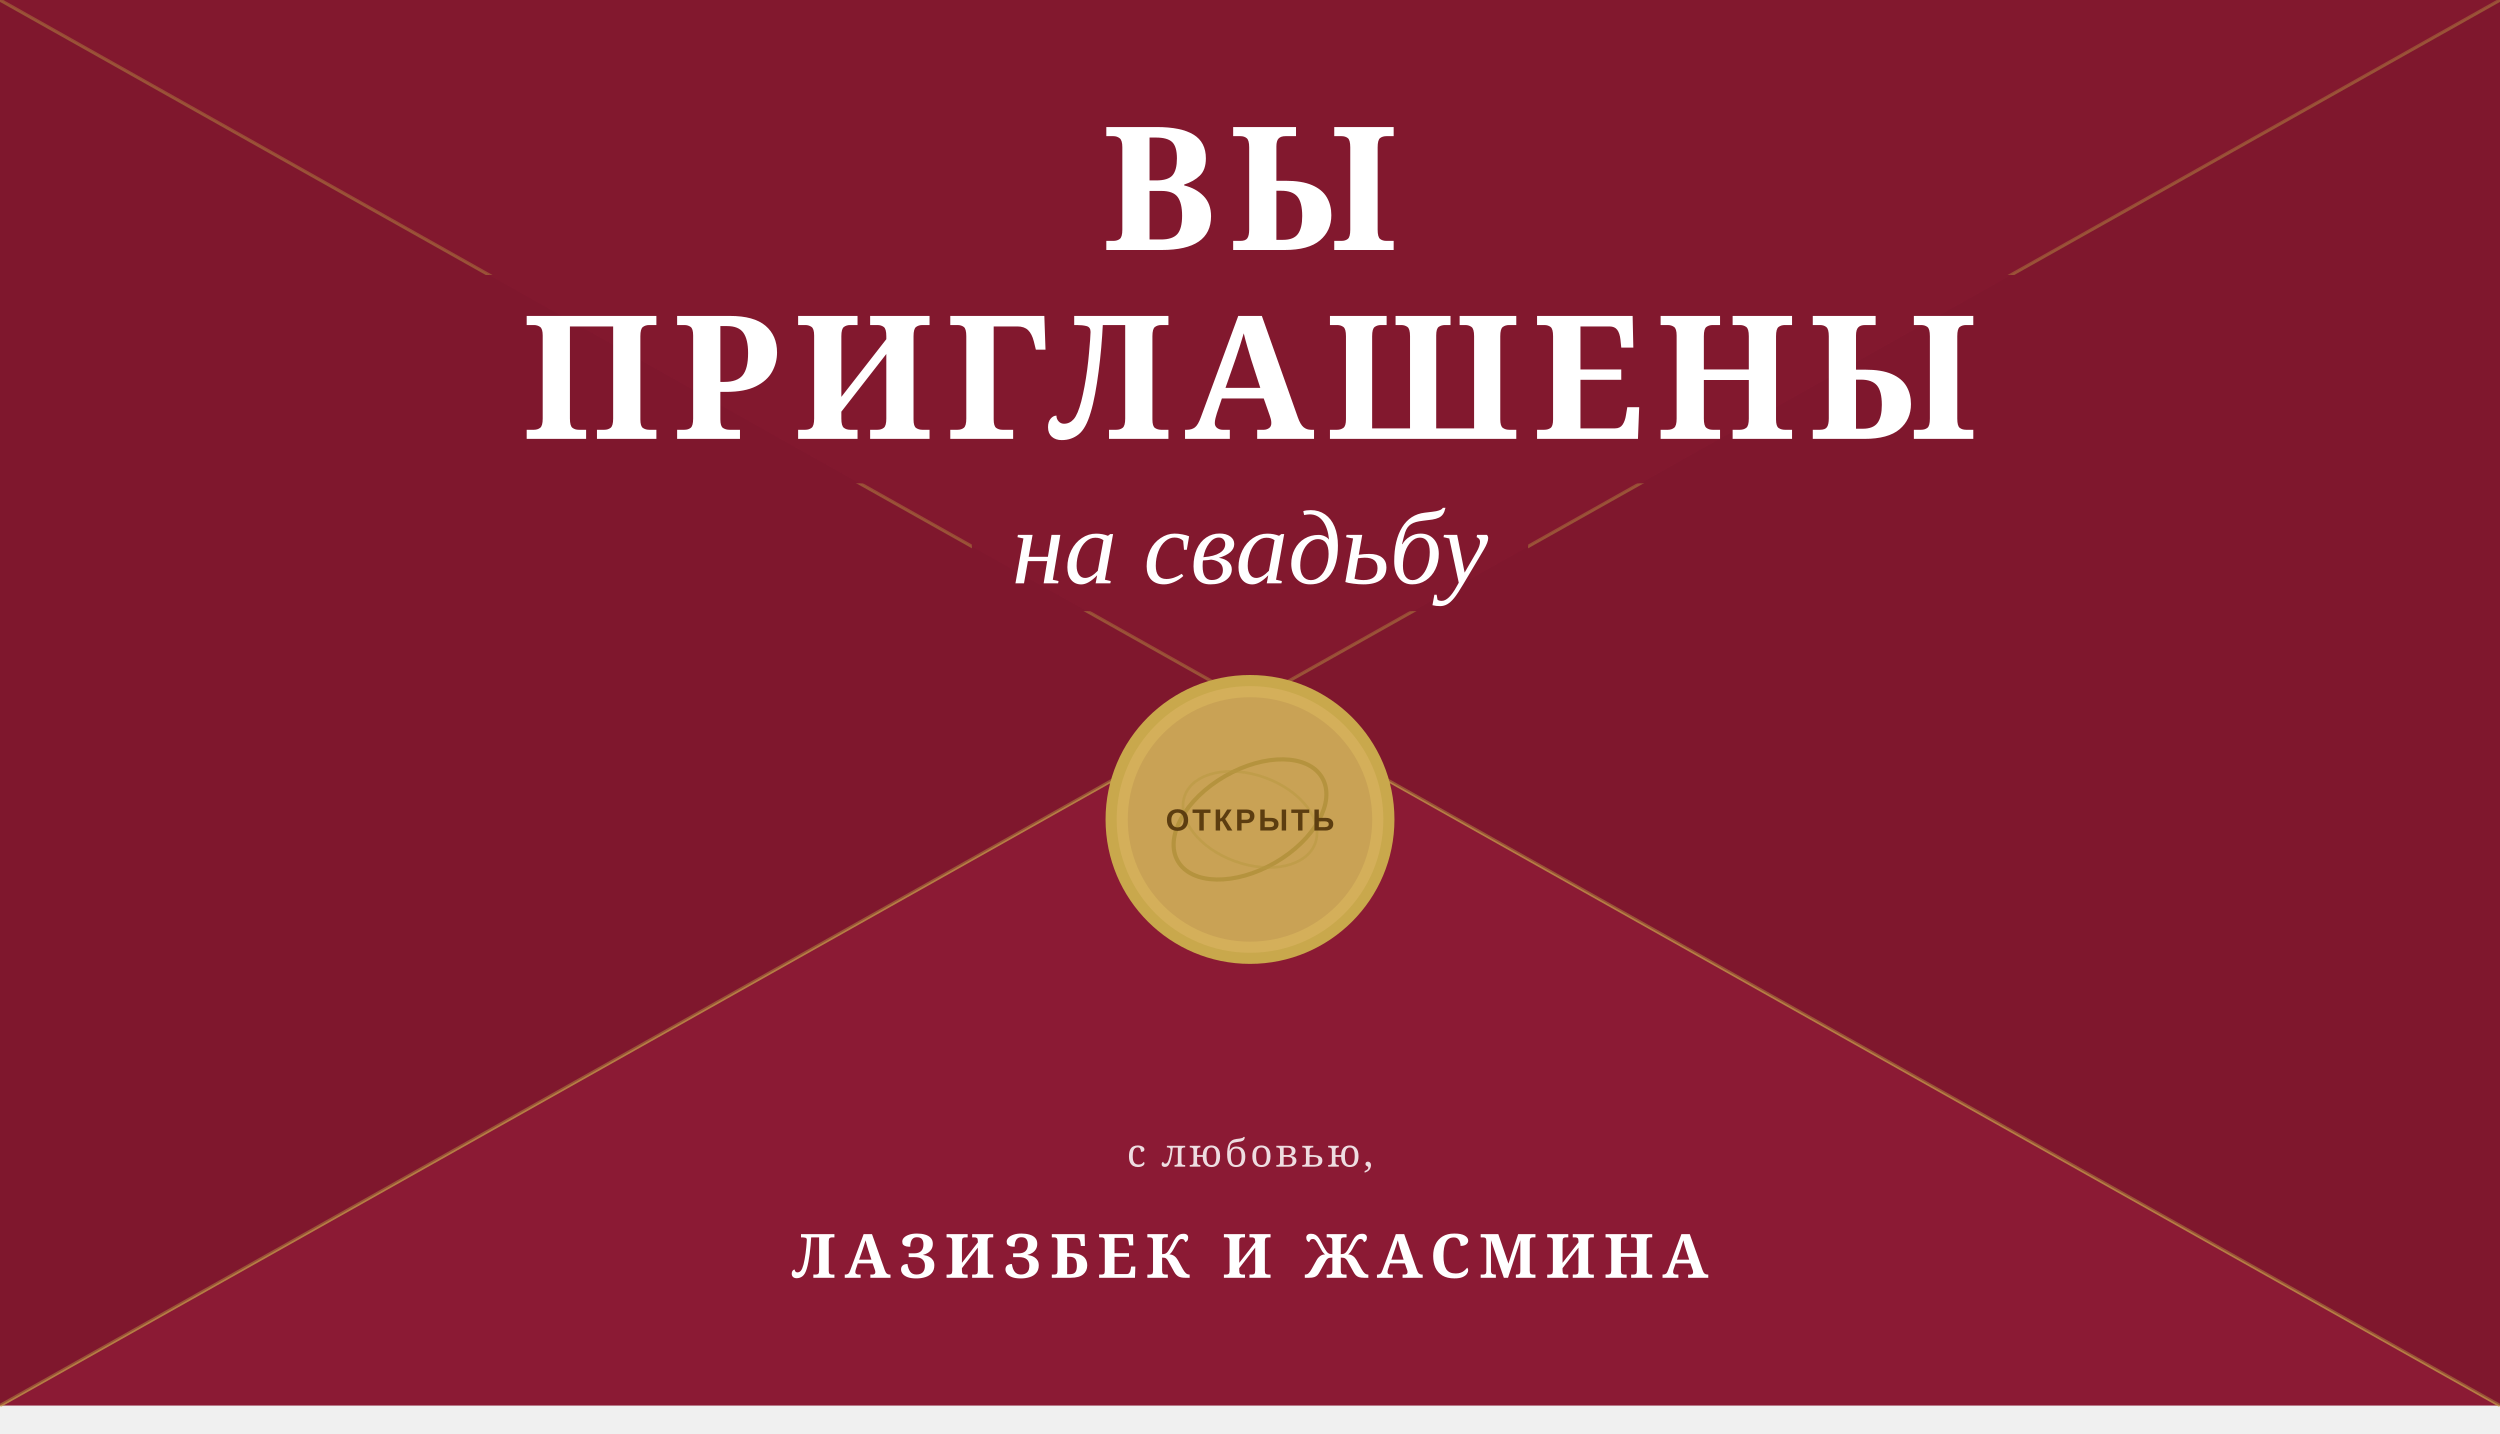
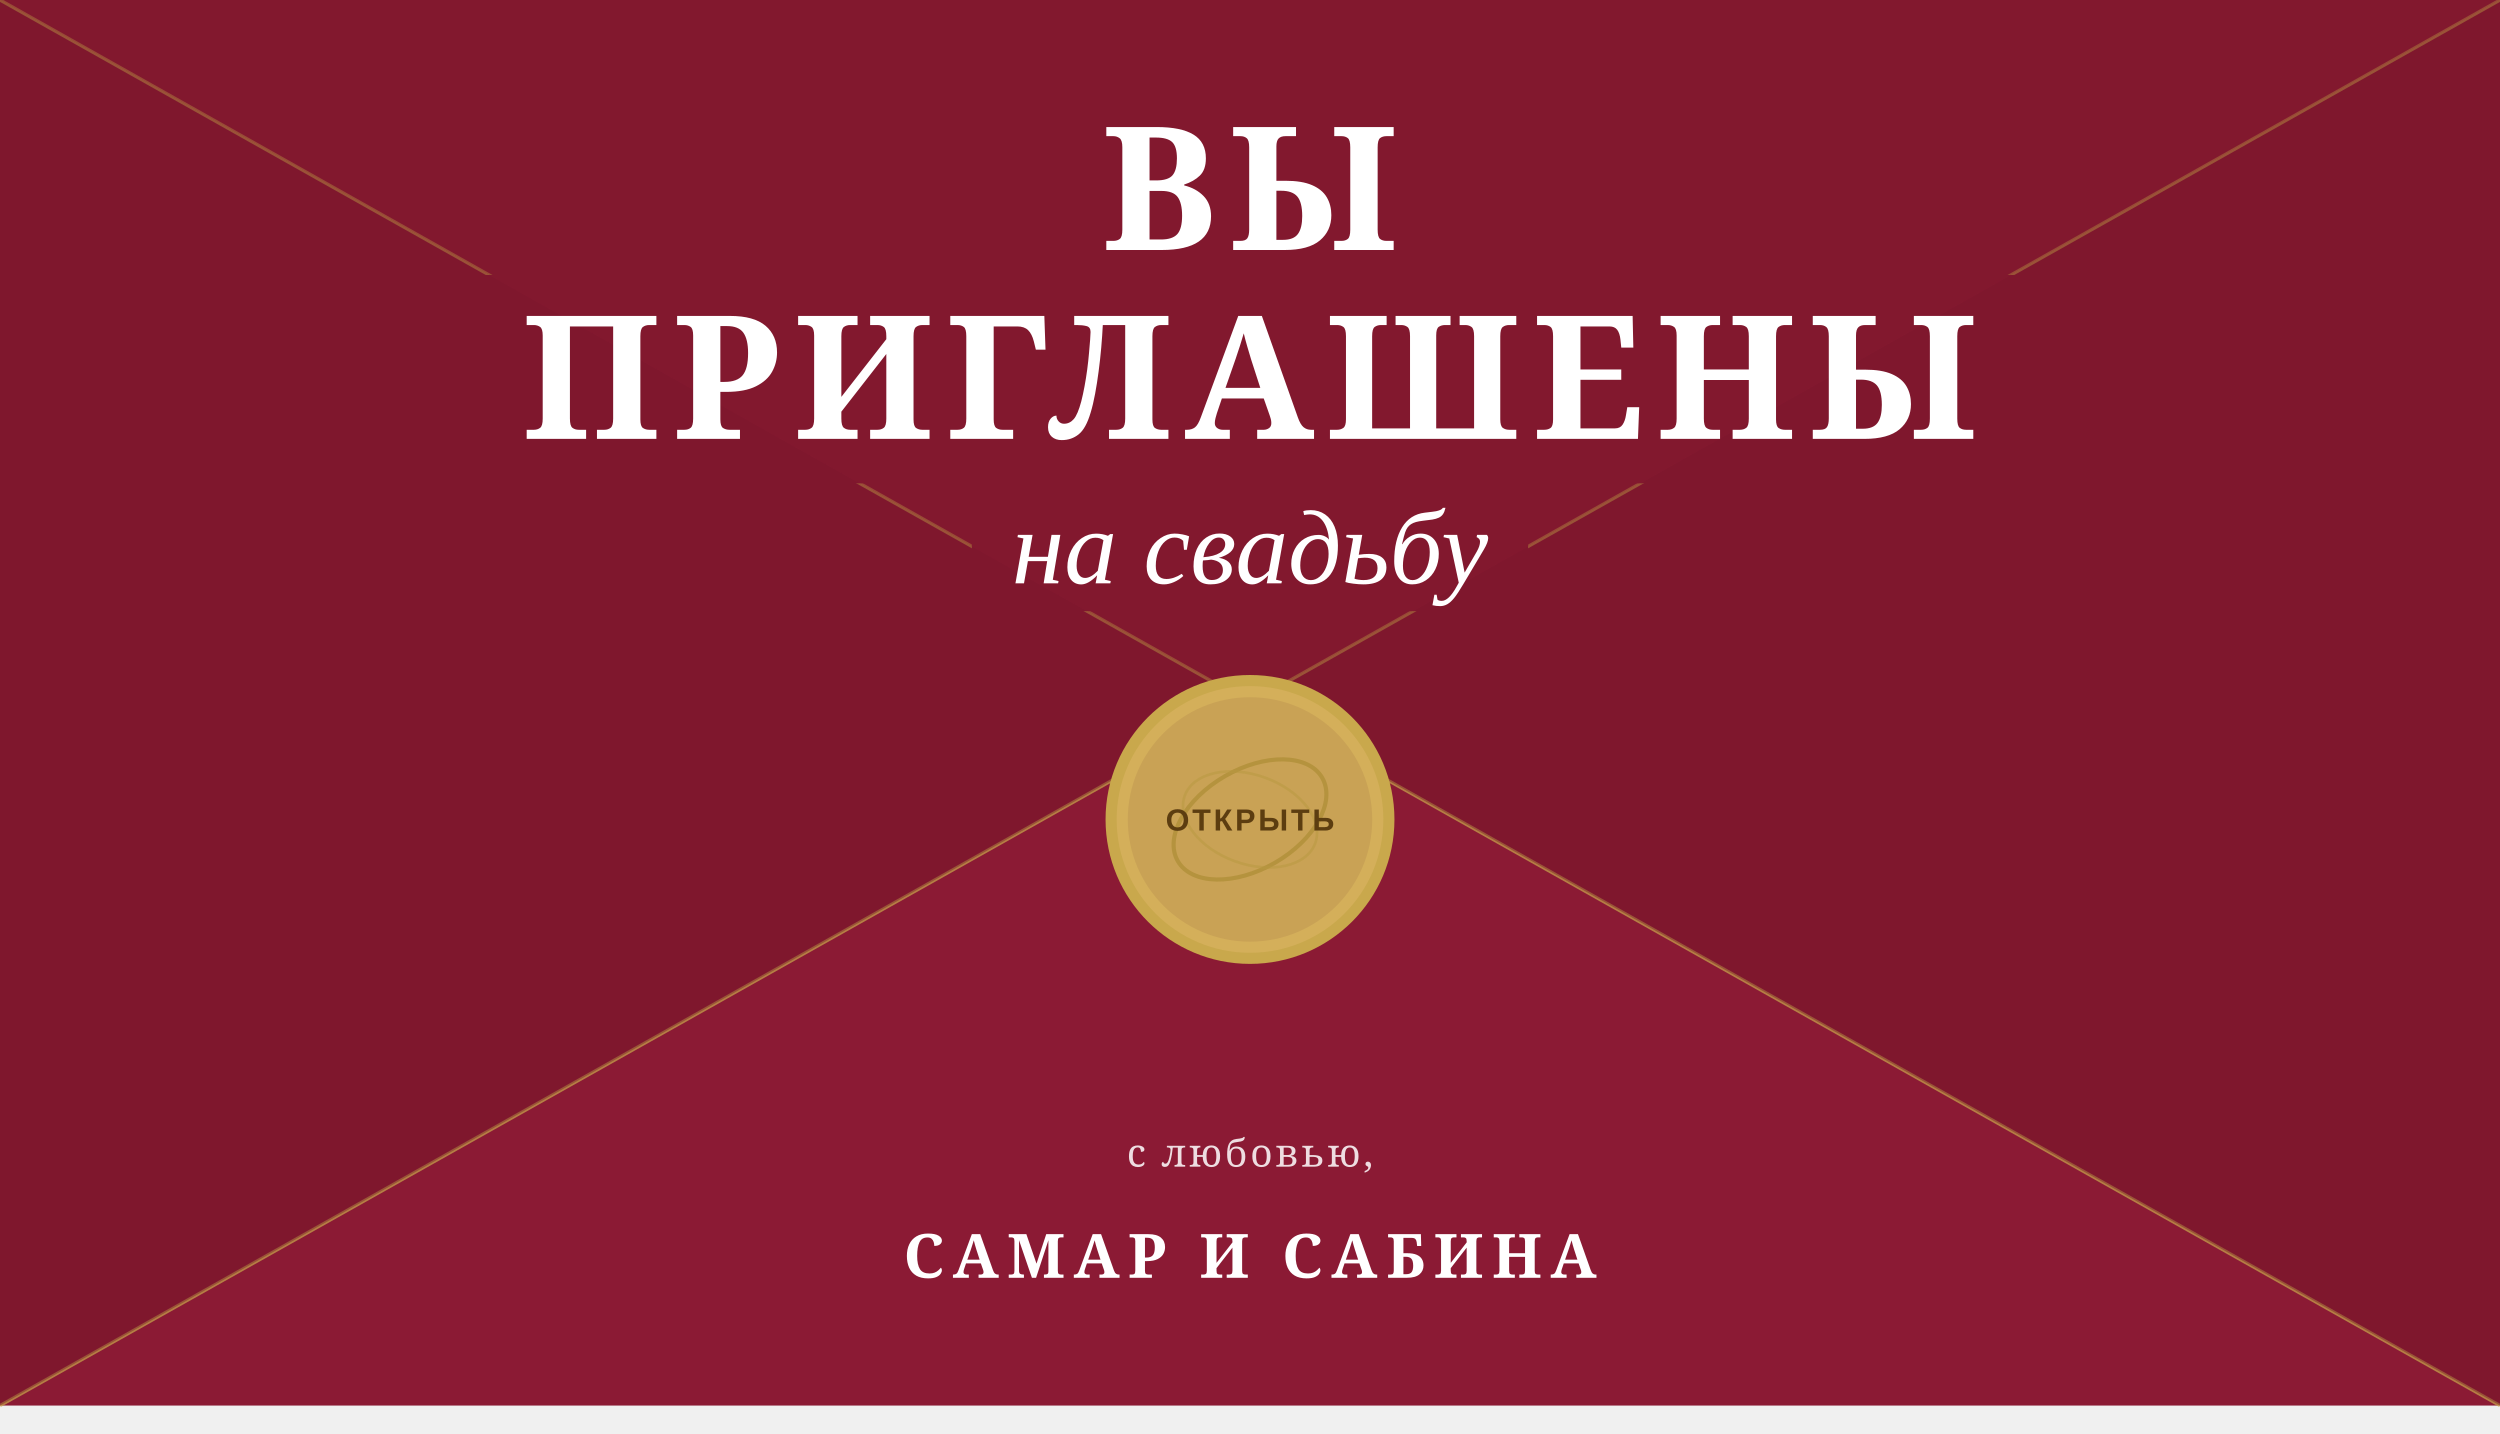
<svg xmlns="http://www.w3.org/2000/svg" viewBox="0 0 900 516" style="width:100%;display:block;">
  <defs>
    <mask id="imagine-text-gaps-jj03xk" maskUnits="userSpaceOnUse">
      <rect x="0" y="0" width="900" height="516" fill="white" />
      <rect x="384.312" y="31" width="131.375" height="75" fill="black" rx="2" />
      <rect x="153.188" y="99" width="593.625" height="75" fill="black" rx="2" />
      <rect x="349.875" y="173" width="200.25" height="47" fill="black" rx="2" />
      <rect x="415.133" y="287" width="69.734" height="16" fill="black" rx="2" />
      <rect x="404.461" y="405" width="91.078" height="20" fill="black" rx="2" />
      <rect x="266.367" y="438" width="366.266" height="29" fill="black" rx="2" />
    </mask>
  </defs>
  <rect width="900" height="506" fill="#8B1A34" style="fill:rgb(139, 26, 52);stroke:none;color:rgb(255, 255, 255);stroke-width:1px;stroke-linecap:butt;stroke-linejoin:miter;opacity:1;font-family:&quot;Anthropic Sans&quot;, -apple-system, BlinkMacSystemFont, &quot;Segoe UI&quot;, sans-serif;font-size:16px;font-weight:400;text-anchor:start;dominant-baseline:auto" />
  <line x1="0" y1="0" x2="450" y2="253" stroke="#C9A84C" stroke-width="1.2" opacity="0.7" mask="url(#imagine-text-gaps-jj03xk)" style="fill:rgb(0, 0, 0);stroke:rgb(201, 168, 76);color:rgb(255, 255, 255);stroke-width:1.2px;stroke-linecap:butt;stroke-linejoin:miter;opacity:0.7;font-family:&quot;Anthropic Sans&quot;, -apple-system, BlinkMacSystemFont, &quot;Segoe UI&quot;, sans-serif;font-size:16px;font-weight:400;text-anchor:start;dominant-baseline:auto" />
  <line x1="900" y1="0" x2="450" y2="253" stroke="#C9A84C" stroke-width="1.2" opacity="0.7" mask="url(#imagine-text-gaps-jj03xk)" style="fill:rgb(0, 0, 0);stroke:rgb(201, 168, 76);color:rgb(255, 255, 255);stroke-width:1.2px;stroke-linecap:butt;stroke-linejoin:miter;opacity:0.7;font-family:&quot;Anthropic Sans&quot;, -apple-system, BlinkMacSystemFont, &quot;Segoe UI&quot;, sans-serif;font-size:16px;font-weight:400;text-anchor:start;dominant-baseline:auto" />
  <line x1="0" y1="506" x2="450" y2="253" stroke="#C9A84C" stroke-width="1.2" opacity="0.7" style="fill:rgb(0, 0, 0);stroke:rgb(201, 168, 76);color:rgb(255, 255, 255);stroke-width:1.2px;stroke-linecap:butt;stroke-linejoin:miter;opacity:0.7;font-family:&quot;Anthropic Sans&quot;, -apple-system, BlinkMacSystemFont, &quot;Segoe UI&quot;, sans-serif;font-size:16px;font-weight:400;text-anchor:start;dominant-baseline:auto" />
  <line x1="900" y1="506" x2="450" y2="253" stroke="#C9A84C" stroke-width="1.2" opacity="0.7" style="fill:rgb(0, 0, 0);stroke:rgb(201, 168, 76);color:rgb(255, 255, 255);stroke-width:1.2px;stroke-linecap:butt;stroke-linejoin:miter;opacity:0.7;font-family:&quot;Anthropic Sans&quot;, -apple-system, BlinkMacSystemFont, &quot;Segoe UI&quot;, sans-serif;font-size:16px;font-weight:400;text-anchor:start;dominant-baseline:auto" />
  <polygon points="0,0 900,0 450,253" fill="#7A1528" opacity="0.5" style="fill:rgb(122, 21, 40);stroke:none;color:rgb(255, 255, 255);stroke-width:1px;stroke-linecap:butt;stroke-linejoin:miter;opacity:0.5;font-family:&quot;Anthropic Sans&quot;, -apple-system, BlinkMacSystemFont, &quot;Segoe UI&quot;, sans-serif;font-size:16px;font-weight:400;text-anchor:start;dominant-baseline:auto" />
  <polygon points="0,0 0,506 450,253" fill="#6D1222" opacity="0.4" style="fill:rgb(109, 18, 34);stroke:none;color:rgb(255, 255, 255);stroke-width:1px;stroke-linecap:butt;stroke-linejoin:miter;opacity:0.4;font-family:&quot;Anthropic Sans&quot;, -apple-system, BlinkMacSystemFont, &quot;Segoe UI&quot;, sans-serif;font-size:16px;font-weight:400;text-anchor:start;dominant-baseline:auto" />
  <polygon points="900,0 900,506 450,253" fill="#6D1222" opacity="0.4" style="fill:rgb(109, 18, 34);stroke:none;color:rgb(255, 255, 255);stroke-width:1px;stroke-linecap:butt;stroke-linejoin:miter;opacity:0.4;font-family:&quot;Anthropic Sans&quot;, -apple-system, BlinkMacSystemFont, &quot;Segoe UI&quot;, sans-serif;font-size:16px;font-weight:400;text-anchor:start;dominant-baseline:auto" />
  <text x="450" y="90" text-anchor="middle" font-family="Georgia, serif" font-size="62" font-weight="700" fill="white" letter-spacing="4" style="fill:rgb(255, 255, 255);stroke:none;color:rgb(255, 255, 255);stroke-width:1px;stroke-linecap:butt;stroke-linejoin:miter;opacity:1;font-family:Georgia, serif;font-size:62px;font-weight:700;text-anchor:middle;dominant-baseline:auto">ВЫ</text>
  <text x="450" y="158" text-anchor="middle" font-family="Georgia, serif" font-size="62" font-weight="700" fill="white" letter-spacing="4" style="fill:rgb(255, 255, 255);stroke:none;color:rgb(255, 255, 255);stroke-width:1px;stroke-linecap:butt;stroke-linejoin:miter;opacity:1;font-family:Georgia, serif;font-size:62px;font-weight:700;text-anchor:middle;dominant-baseline:auto">ПРИГЛАШЕНЫ</text>
  <text x="450" y="210" text-anchor="middle" font-family="Georgia, 'Times New Roman', serif" font-size="38" font-weight="400" fill="white" font-style="italic" style="fill:rgb(255, 255, 255);stroke:none;color:rgb(255, 255, 255);stroke-width:1px;stroke-linecap:butt;stroke-linejoin:miter;opacity:1;font-family:Georgia, &quot;Times New Roman&quot;, serif;font-size:38px;font-weight:400;font-style:italic;text-anchor:middle;dominant-baseline:auto">на свадьбу</text>
  <circle cx="450" cy="295" r="52" fill="#C9A84C" style="fill:rgb(201, 168, 76);stroke:none;color:rgb(255, 255, 255);stroke-width:1px;stroke-linecap:butt;stroke-linejoin:miter;opacity:1;font-family:&quot;Anthropic Sans&quot;, -apple-system, BlinkMacSystemFont, &quot;Segoe UI&quot;, sans-serif;font-size:16px;font-weight:400;text-anchor:start;dominant-baseline:auto" />
  <circle cx="450" cy="295" r="48" fill="#D4AF5A" style="fill:rgb(212, 175, 90);stroke:none;color:rgb(255, 255, 255);stroke-width:1px;stroke-linecap:butt;stroke-linejoin:miter;opacity:1;font-family:&quot;Anthropic Sans&quot;, -apple-system, BlinkMacSystemFont, &quot;Segoe UI&quot;, sans-serif;font-size:16px;font-weight:400;text-anchor:start;dominant-baseline:auto" />
  <circle cx="450" cy="295" r="44" fill="#C9A255" style="fill:rgb(201, 162, 85);stroke:none;color:rgb(255, 255, 255);stroke-width:1px;stroke-linecap:butt;stroke-linejoin:miter;opacity:1;font-family:&quot;Anthropic Sans&quot;, -apple-system, BlinkMacSystemFont, &quot;Segoe UI&quot;, sans-serif;font-size:16px;font-weight:400;text-anchor:start;dominant-baseline:auto" />
  <ellipse cx="450" cy="295" rx="30" ry="18" fill="none" stroke="#A8892E" stroke-width="1.5" transform="rotate(-30,450,295)" opacity="0.6" style="fill:none;stroke:rgb(168, 137, 46);color:rgb(255, 255, 255);stroke-width:1.5px;stroke-linecap:butt;stroke-linejoin:miter;opacity:0.6;font-family:&quot;Anthropic Sans&quot;, -apple-system, BlinkMacSystemFont, &quot;Segoe UI&quot;, sans-serif;font-size:16px;font-weight:400;text-anchor:start;dominant-baseline:auto" />
  <ellipse cx="450" cy="295" rx="25" ry="16" fill="none" stroke="#B89840" stroke-width="1" transform="rotate(20,450,295)" opacity="0.5" style="fill:none;stroke:rgb(184, 152, 64);color:rgb(255, 255, 255);stroke-width:1px;stroke-linecap:butt;stroke-linejoin:miter;opacity:0.5;font-family:&quot;Anthropic Sans&quot;, -apple-system, BlinkMacSystemFont, &quot;Segoe UI&quot;, sans-serif;font-size:16px;font-weight:400;text-anchor:start;dominant-baseline:auto" />
  <text x="450" y="299" text-anchor="middle" font-family="Arial, sans-serif" font-size="11" font-weight="600" fill="#5C3D10" letter-spacing="1" style="fill:rgb(92, 61, 16);stroke:none;color:rgb(255, 255, 255);stroke-width:1px;stroke-linecap:butt;stroke-linejoin:miter;opacity:1;font-family:Arial, sans-serif;font-size:11px;font-weight:600;text-anchor:middle;dominant-baseline:auto">ОТКРЫТЬ</text>
  <text x="450" y="420" text-anchor="middle" font-family="Georgia, serif" font-size="14" fill="white" opacity="0.85" letter-spacing="1" style="fill:rgb(255, 255, 255);stroke:none;color:rgb(255, 255, 255);stroke-width:1px;stroke-linecap:butt;stroke-linejoin:miter;opacity:0.85;font-family:Georgia, serif;font-size:14px;font-weight:400;text-anchor:middle;dominant-baseline:auto">с любовью,</text>
-   <text x="450" y="460" text-anchor="middle" font-family="Georgia, serif" font-size="22" font-weight="700" fill="white" letter-spacing="3" style="fill:rgb(255, 255, 255);stroke:none;color:rgb(255, 255, 255);stroke-width:1px;stroke-linecap:butt;stroke-linejoin:miter;opacity:1;font-family:Georgia, serif;font-size:22px;font-weight:700;text-anchor:middle;dominant-baseline:auto">ЛАЗИЗБЕК И ЖАСМИНА</text>
+   <text x="450" y="460" text-anchor="middle" font-family="Georgia, serif" font-size="22" font-weight="700" fill="white" letter-spacing="3" style="fill:rgb(255, 255, 255);stroke:none;color:rgb(255, 255, 255);stroke-width:1px;stroke-linecap:butt;stroke-linejoin:miter;opacity:1;font-family:Georgia, serif;font-size:22px;font-weight:700;text-anchor:middle;dominant-baseline:auto">САМАР И САБИНА</text>
</svg>
